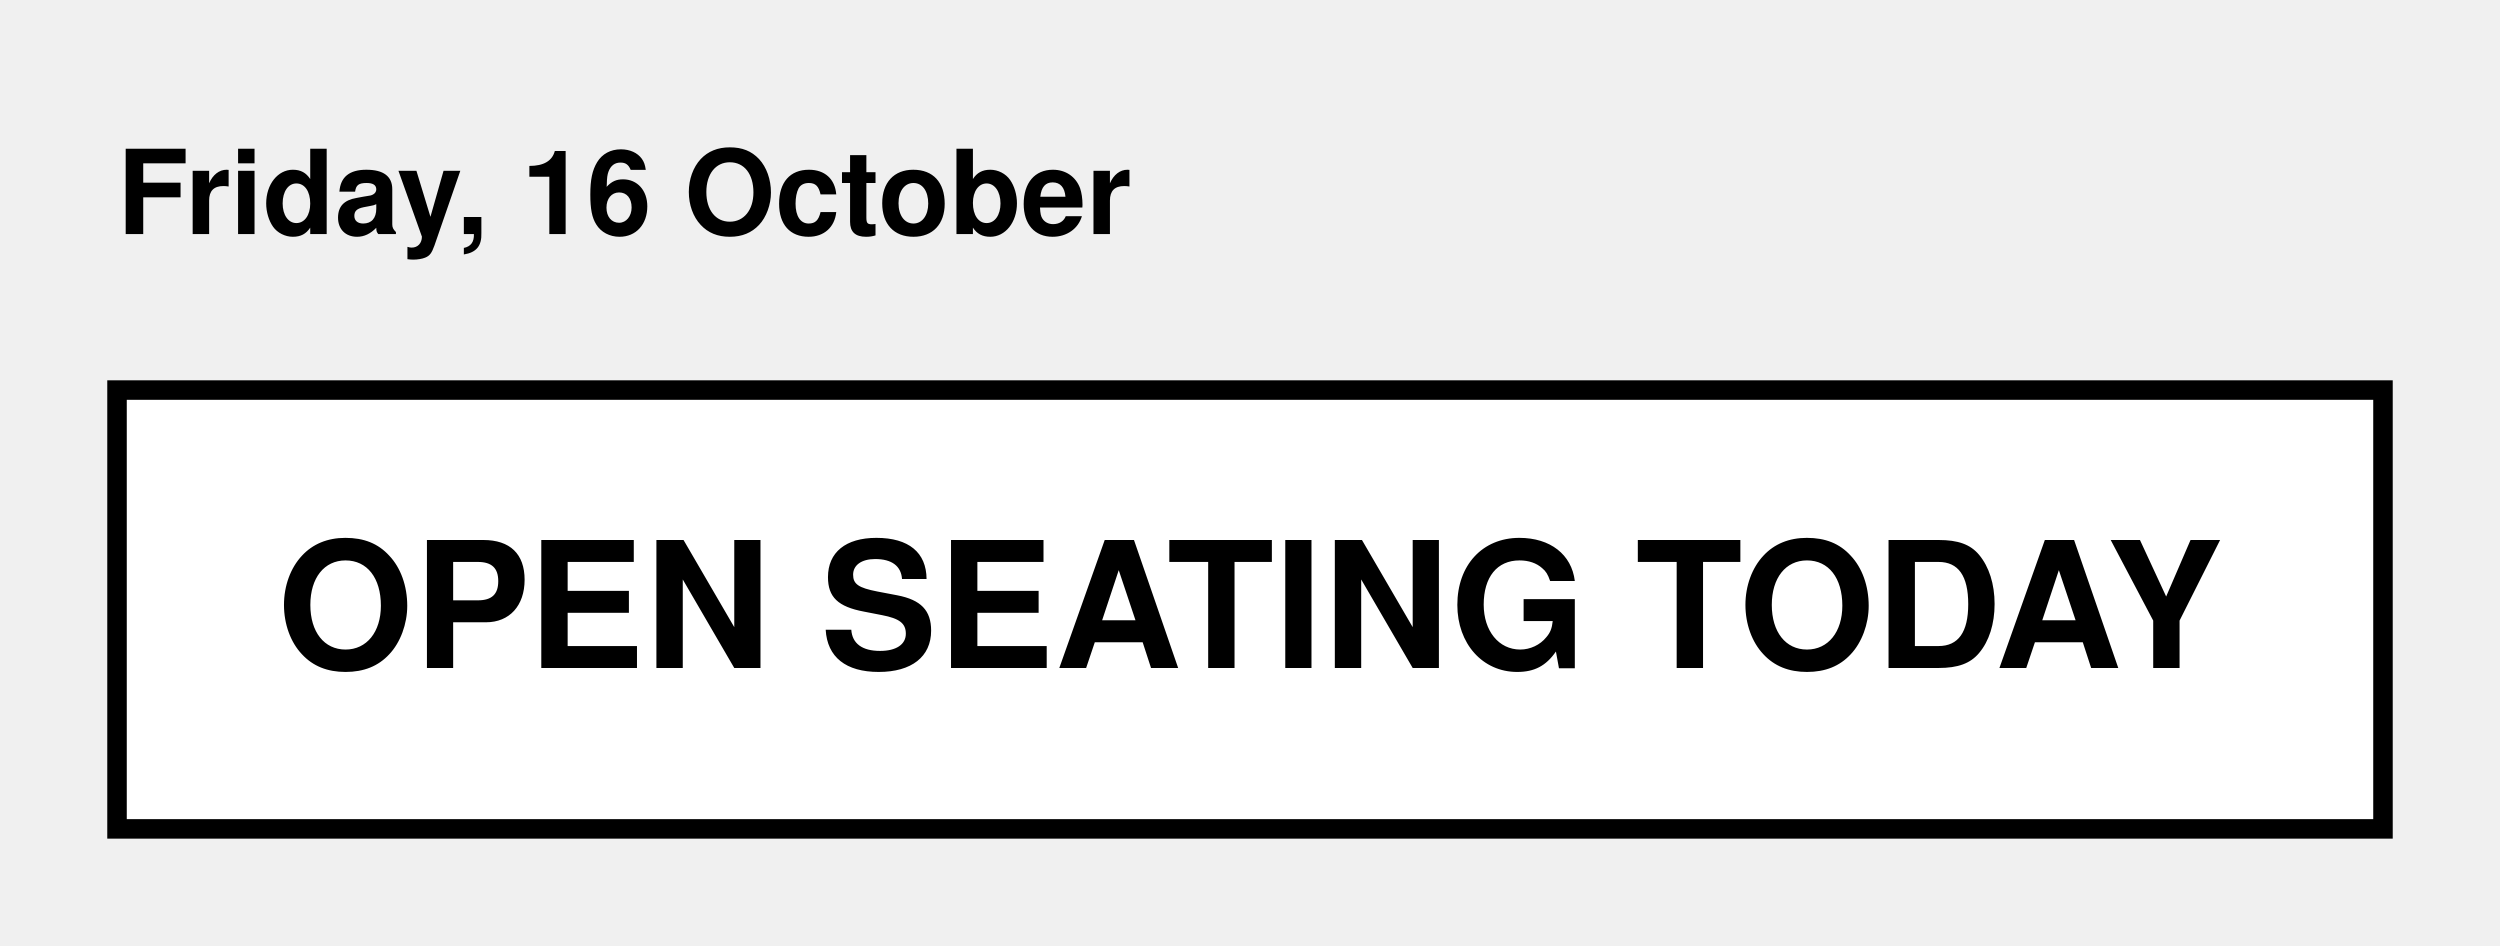
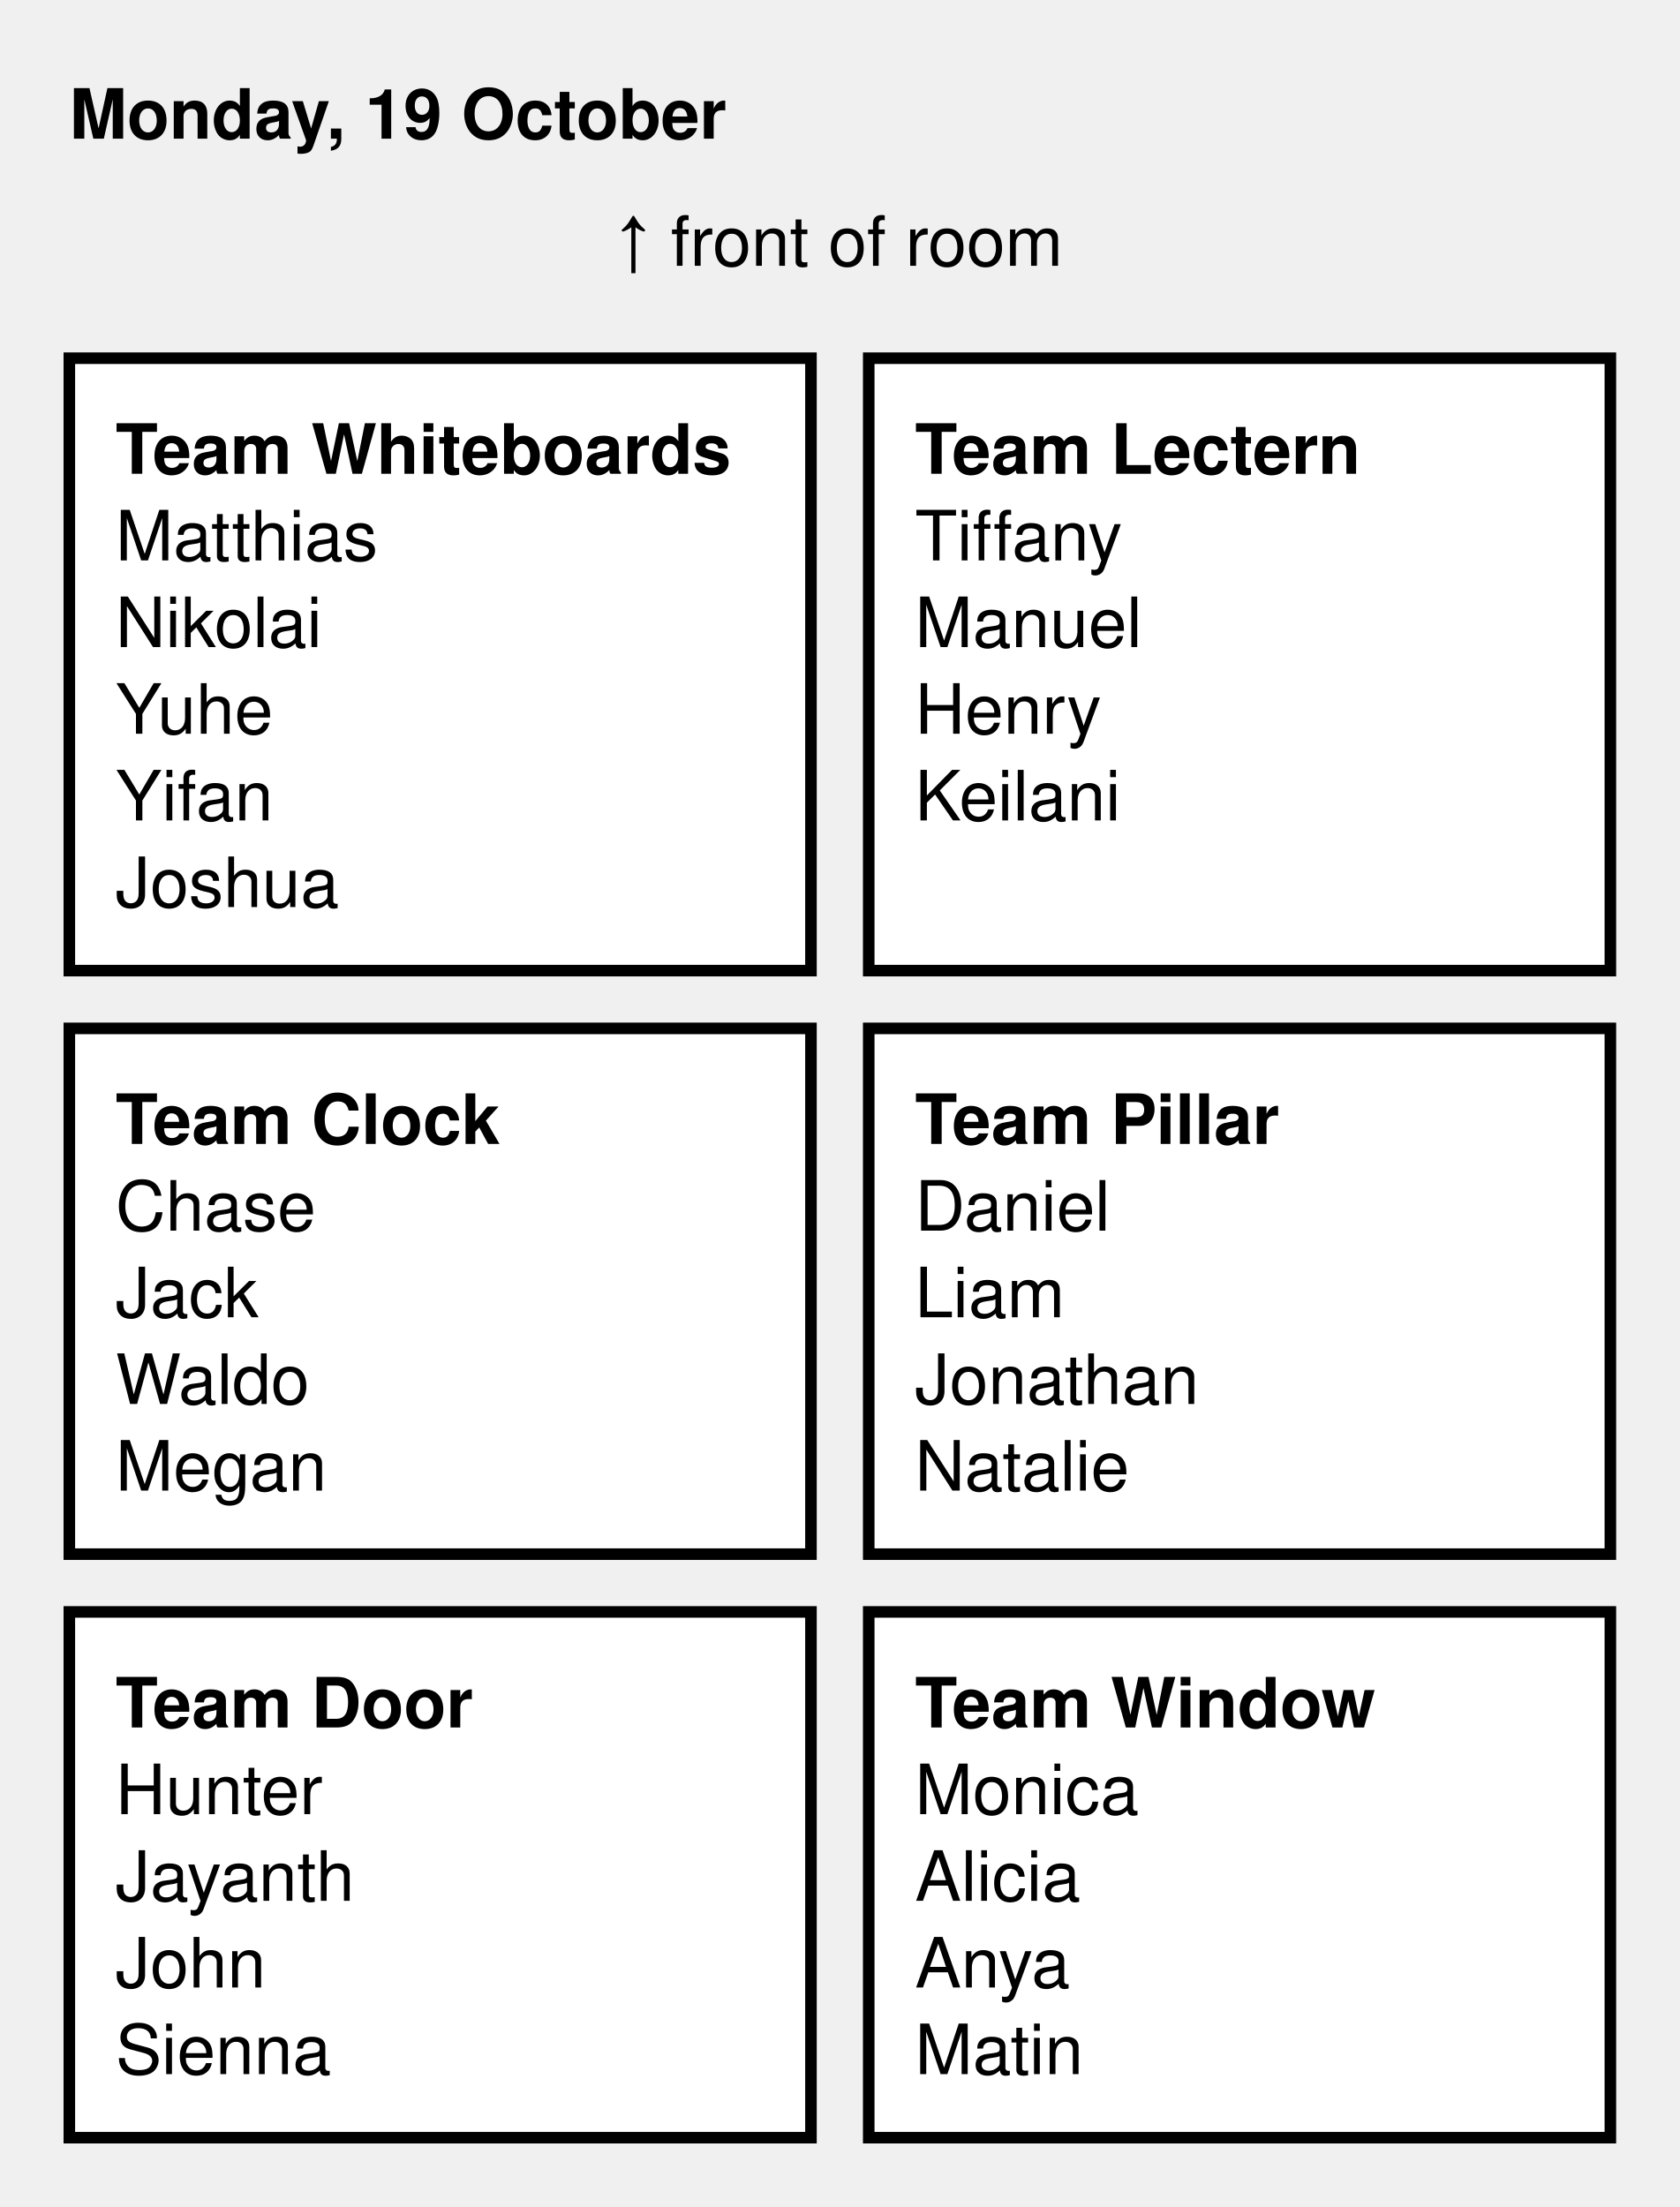
- <svg xmlns="http://www.w3.org/2000/svg" viewBox="0 0 256.367 97" role="img" aria-label="OPEN SEATING TODAY, Friday, 16 October" font-family="Helvetica, Arial, sans-serif" font-size="12" fill="#000000">
-   <text x="12" y="24" font-weight="bold">Friday, 16 October</text>
-   <rect x="12" y="40" width="232.367" height="45" fill="#ffffff" stroke="#000000" stroke-width="2" />
-   <text x="128.184" y="68.5" font-size="18" font-weight="bold" text-anchor="middle">OPEN SEATING TODAY</text>
+ <svg xmlns="http://www.w3.org/2000/svg" viewBox="0 0 290.726 382" role="img" aria-label="Seating chart for Monday, 19 October: 6 groups of 4 to 5, arranged as in the room." font-family="Helvetica, Arial, sans-serif" font-size="12" fill="#000000">
+   <text x="12" y="24" font-weight="bold">Monday, 19 October</text>
+   <text x="145.363" y="46" text-anchor="middle">↑ front of room</text>
+   <rect x="12" y="62" width="128.363" height="106" fill="#ffffff" stroke="#000000" stroke-width="2" />
+   <text x="20" y="82" font-weight="bold">Team Whiteboards</text>
+   <text x="20" y="97">Matthias</text>
+   <text x="20" y="112">Nikolai</text>
+   <text x="20" y="127">Yuhe</text>
+   <text x="20" y="142">Yifan</text>
+   <text x="20" y="157">Joshua</text>
+   <rect x="150.363" y="62" width="128.363" height="106" fill="#ffffff" stroke="#000000" stroke-width="2" />
+   <text x="158.363" y="82" font-weight="bold">Team Lectern</text>
+   <text x="158.363" y="97">Tiffany</text>
+   <text x="158.363" y="112">Manuel</text>
+   <text x="158.363" y="127">Henry</text>
+   <text x="158.363" y="142">Keilani</text>
+   <rect x="12" y="178" width="128.363" height="91" fill="#ffffff" stroke="#000000" stroke-width="2" />
+   <text x="20" y="198" font-weight="bold">Team Clock</text>
+   <text x="20" y="213">Chase</text>
+   <text x="20" y="228">Jack</text>
+   <text x="20" y="243">Waldo</text>
+   <text x="20" y="258">Megan</text>
+   <rect x="150.363" y="178" width="128.363" height="91" fill="#ffffff" stroke="#000000" stroke-width="2" />
+   <text x="158.363" y="198" font-weight="bold">Team Pillar</text>
+   <text x="158.363" y="213">Daniel</text>
+   <text x="158.363" y="228">Liam</text>
+   <text x="158.363" y="243">Jonathan</text>
+   <text x="158.363" y="258">Natalie</text>
+   <rect x="12" y="279" width="128.363" height="91" fill="#ffffff" stroke="#000000" stroke-width="2" />
+   <text x="20" y="299" font-weight="bold">Team Door</text>
+   <text x="20" y="314">Hunter</text>
+   <text x="20" y="329">Jayanth</text>
+   <text x="20" y="344">John</text>
+   <text x="20" y="359">Sienna</text>
+   <rect x="150.363" y="279" width="128.363" height="91" fill="#ffffff" stroke="#000000" stroke-width="2" />
+   <text x="158.363" y="299" font-weight="bold">Team Window</text>
+   <text x="158.363" y="314">Monica</text>
+   <text x="158.363" y="329">Alicia</text>
+   <text x="158.363" y="344">Anya</text>
+   <text x="158.363" y="359">Matin</text>
</svg>
